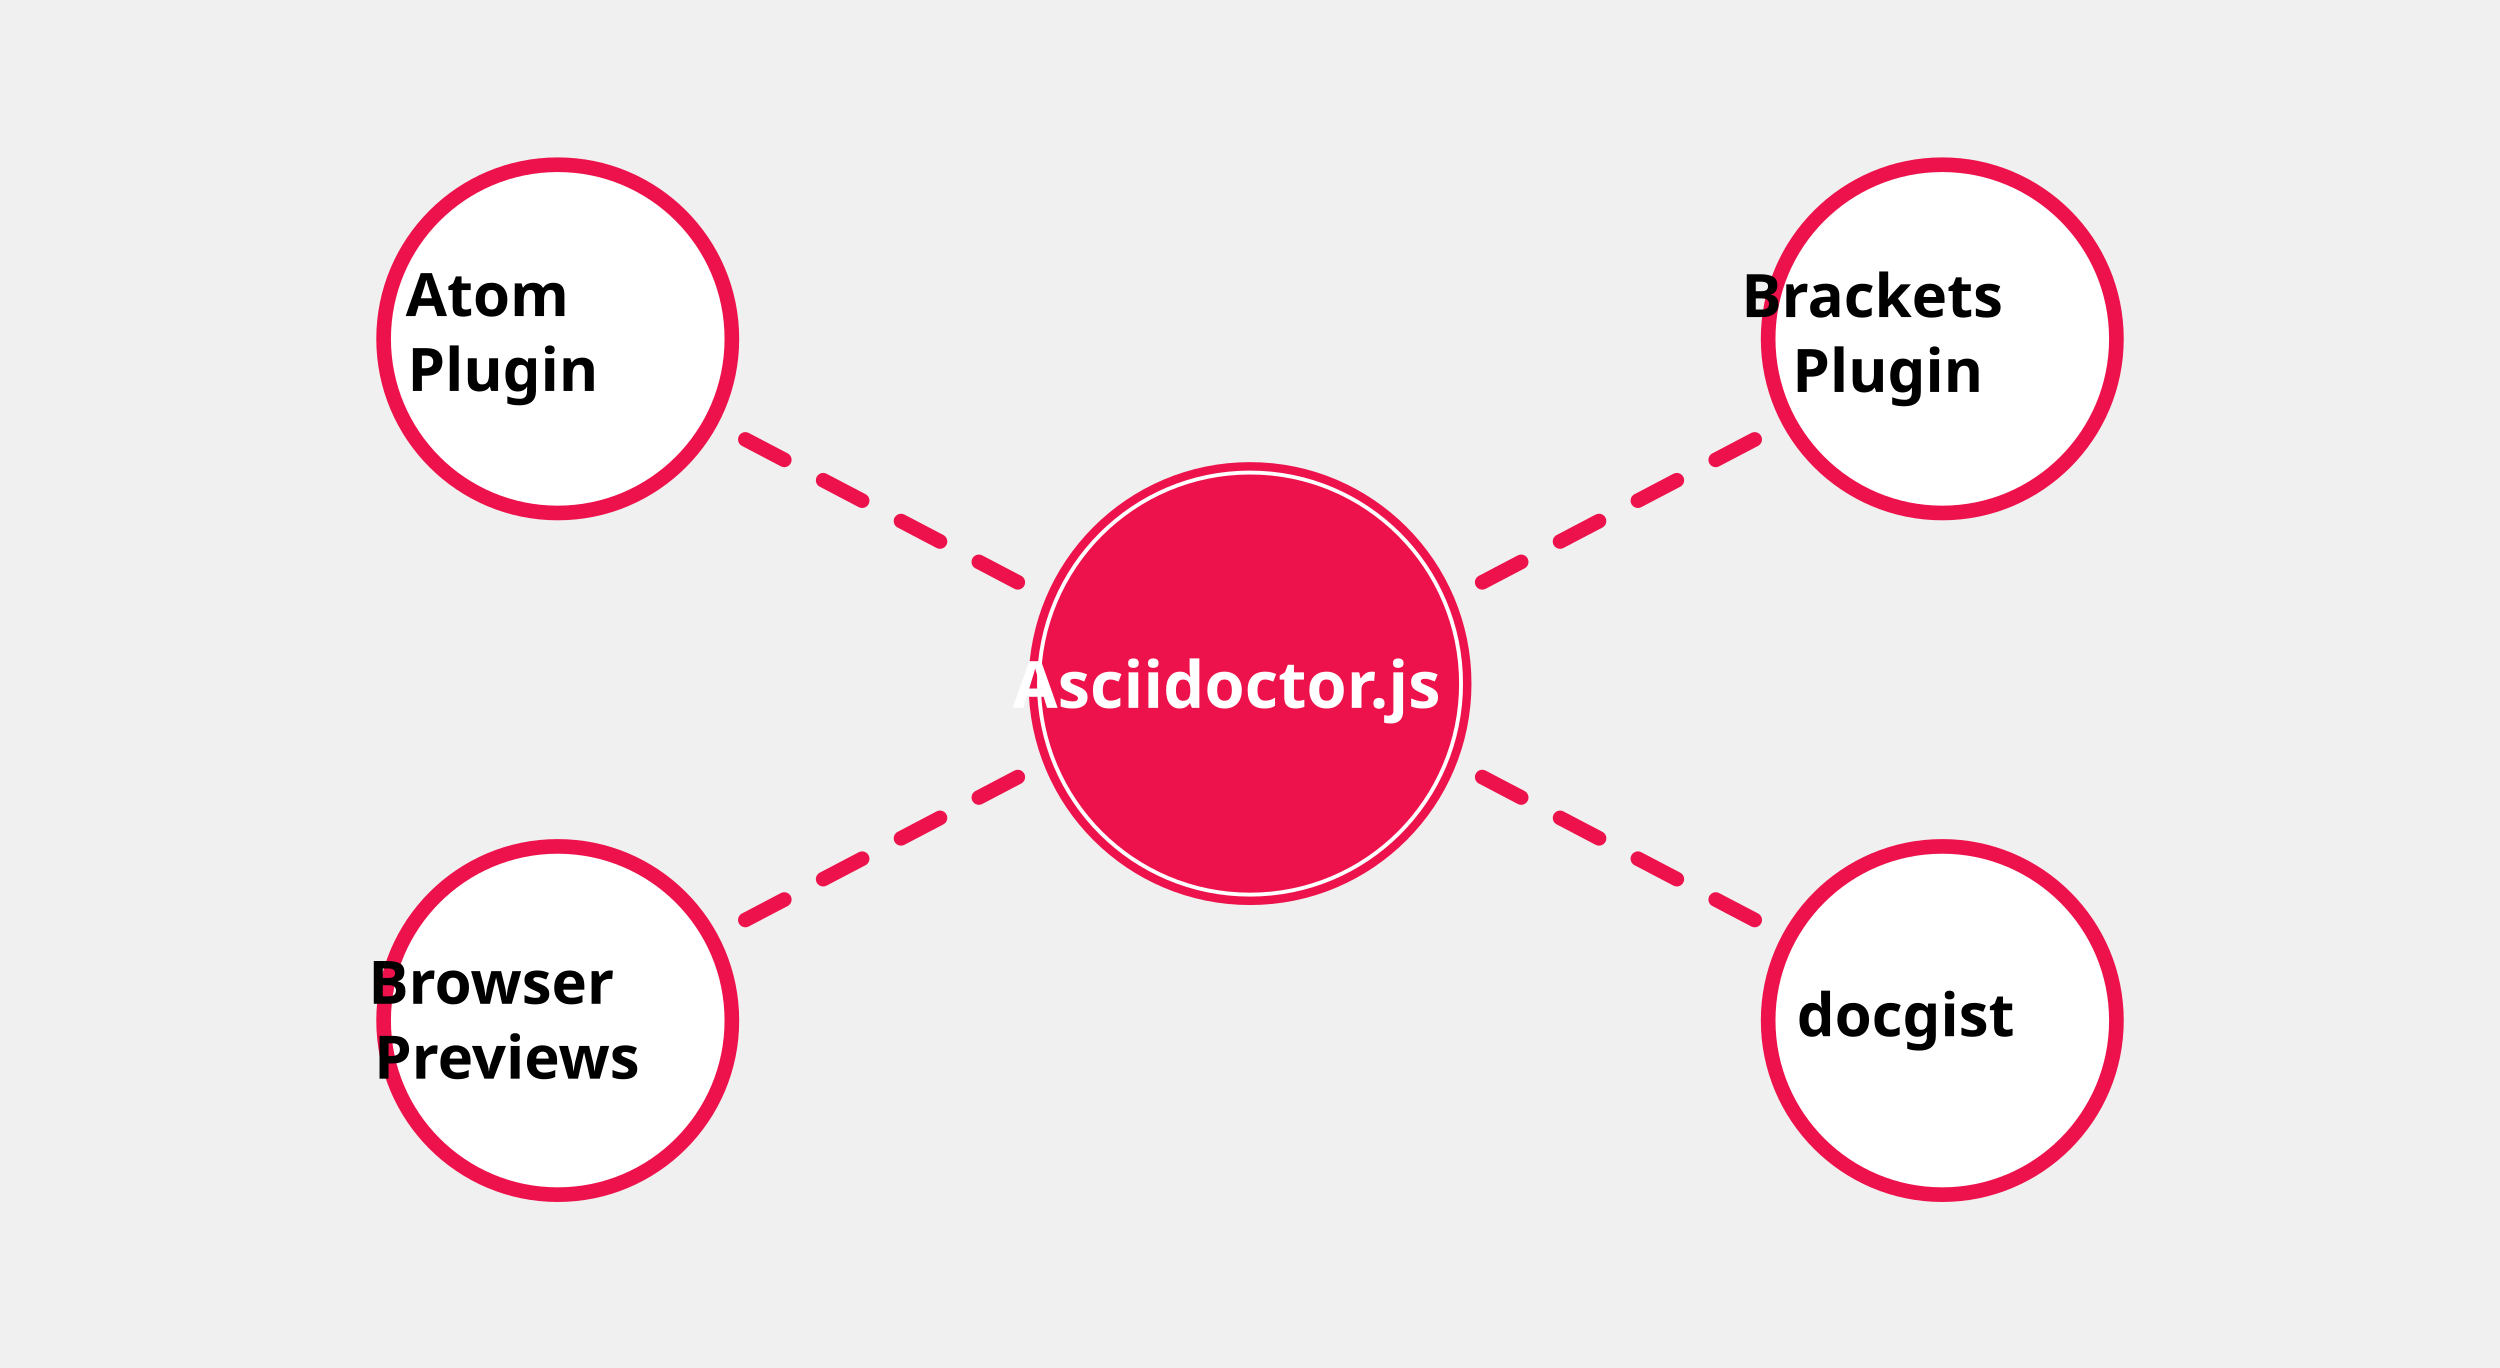
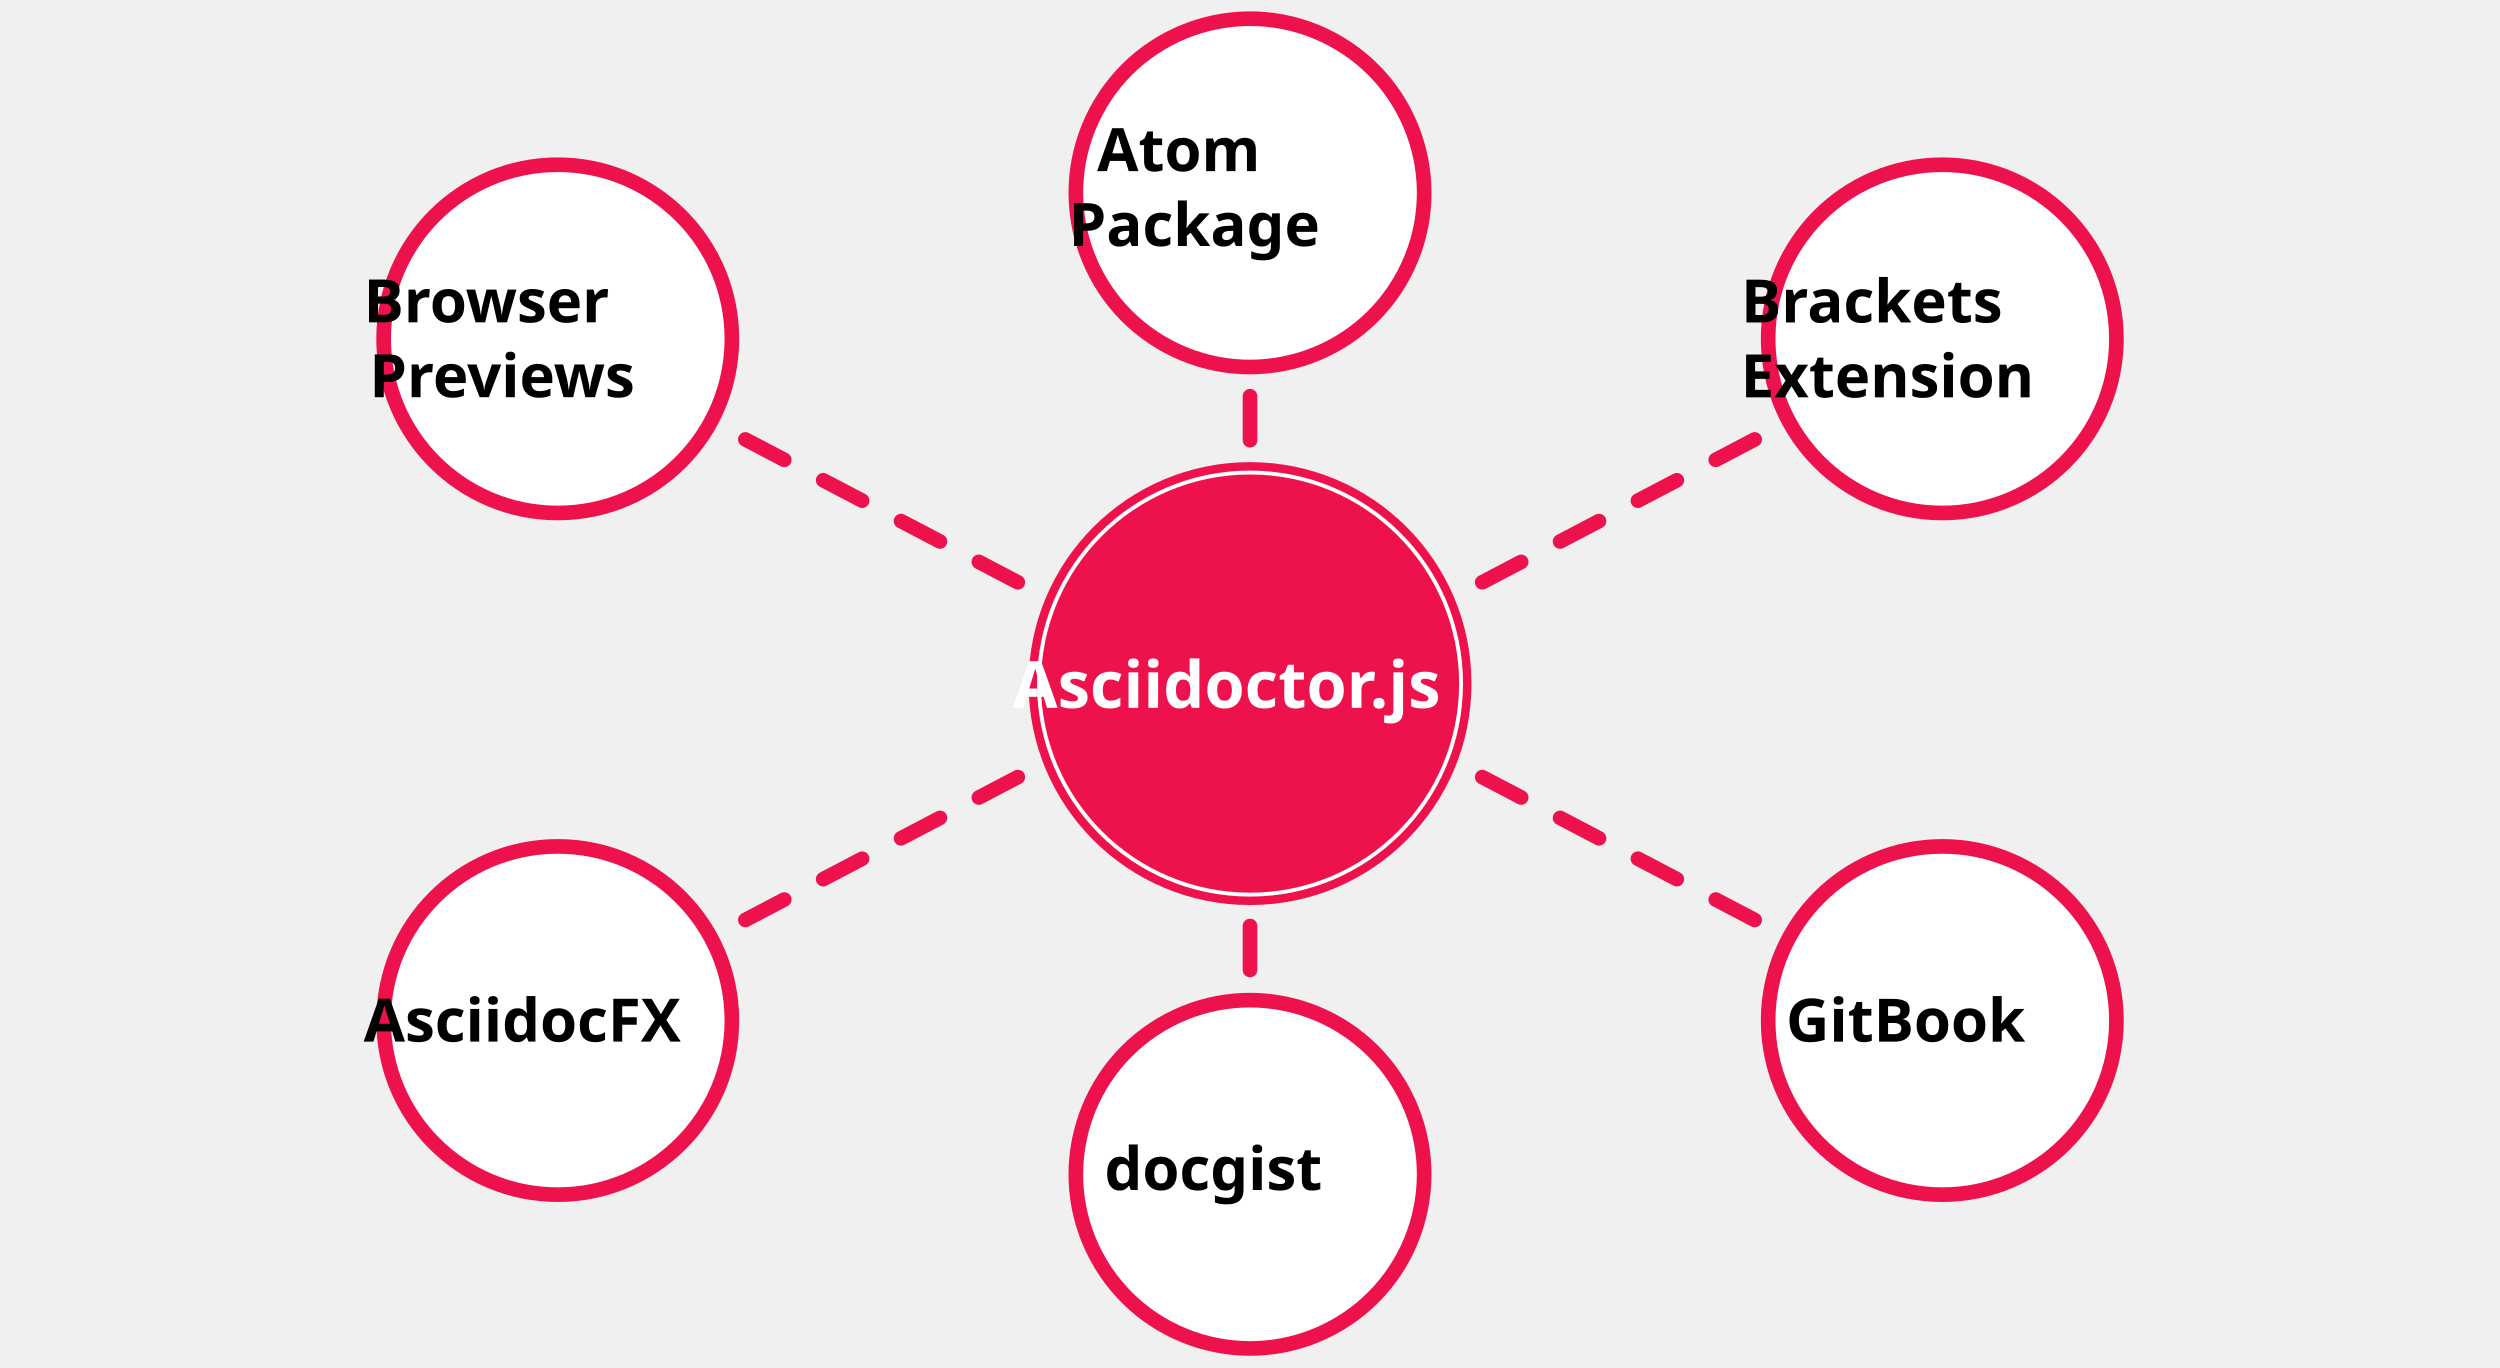
<svg xmlns="http://www.w3.org/2000/svg" width="2560" height="1400" version="1.1" viewBox="0 0 677.333 370.417">
  <g transform="translate(0 73.417)" stroke="#ed124b" stroke-linecap="round" stroke-width="3.969">
    <path d="m155.55 200.16 183.12-96.039" fill="none" stroke-dasharray="11.906, 11.906" stroke-dashoffset="19.05" stroke-linejoin="round" />
    <circle cx="151.11" cy="203.08" r="47.178" fill="#fff" />
    <path d="m521.79 200.16-183.12-96.039" fill="none" stroke-dasharray="11.906, 11.906" stroke-dashoffset="19.05" stroke-linejoin="round" />
    <circle transform="scale(-1,1)" cx="-526.23" cy="203.08" r="47.178" fill="#fff" />
-     <g transform="translate(84.667 -43.392)">
-       <path d="m437.12 64.701-183.12 96.039" fill="none" stroke-dasharray="11.906, 11.906" stroke-dashoffset="19.05" stroke-linejoin="round" />
-       <circle transform="scale(-1)" cx="-441.56" cy="-61.783" r="47.178" fill="#fff" />
-     </g>
+     <path d="m521.79 21.309-183.12 96.039" fill="none" stroke-dasharray="11.906, 11.906" stroke-dashoffset="19.05" stroke-linejoin="round" />
+     <circle transform="scale(-1)" cx="-526.23" cy="-18.391" r="47.178" fill="#fff" />
    <path d="m155.55 21.309 183.12 96.039" fill="none" stroke-dasharray="11.906, 11.906" stroke-dashoffset="19.05" stroke-linejoin="round" />
    <circle transform="scale(1,-1)" cx="151.11" cy="-18.391" r="47.178" fill="#fff" />
+   </g>
+   <g>
+     <g stroke="#ed124b" stroke-linecap="round" stroke-width="3.969">
+       <path d="m338.67 338.99v-168.34" fill="none" stroke-dasharray="11.906, 11.906" stroke-dashoffset="19.05" stroke-linejoin="round" />
+       <circle transform="matrix(-.46947 -.88295 -.88295 .46947 0 0)" cx="-439.91" cy="-149.66" r="47.178" fill="#fff" />
+       <path d="m338.67 31.16v154.81" fill="none" stroke-dasharray="11.906, 11.906" stroke-dashoffset="19.05" stroke-linejoin="round" />
+       <circle transform="rotate(118)" cx="-112.86" cy="-323.56" r="47.178" fill="#fff" />
+     </g>
  </g>
  <g transform="translate(0 84.667)">
    <g stroke-linecap="round">
      <circle cx="338.67" cy="100.54" r="57.178" fill="#ed124b" stroke="#ed124b" stroke-width="5.644" />
      <circle cx="338.67" cy="100.54" r="57.178" fill="none" stroke="#fff" stroke-width="1.058" />
    </g>
  </g>
  <g transform="translate(0 84.667)" letter-spacing="0px" stroke-width=".265" word-spacing="0px">
    <text x="339.207" y="107.123" fill="#ffffff" font-family="'Open Sans'" font-size="10.583px" style="font-variant-caps:normal;font-variant-ligatures:normal;font-variant-numeric:normal;line-height:1.25" xml:space="preserve">
-       <tspan x="339.207" y="107.123" fill="#ffffff" font-family="'Nunito SemiBold'" font-size="17.639px" font-weight="600" stroke-width=".265" text-align="center" text-anchor="middle" writing-mode="lr" style="font-feature-settings:normal;font-variant-caps:normal;font-variant-ligatures:normal;font-variant-numeric:normal">Asciidoctor.js</tspan>
+       <tspan x="339.207" y="107.123" fill="#ffffff" font-family="'Nunito SemiBold'" font-size="17.639px" font-weight="600" stroke-width=".265" text-align="center" text-anchor="middle" style="font-feature-settings:normal;font-variant-caps:normal;font-variant-ligatures:normal;font-variant-numeric:normal">Asciidoctor.js</tspan>
    </text>
    <g fill="#000000">
-       <text x="151.003" y="0.969" font-family="'Nunito SemiBold'" font-size="16.228px" font-weight="600" text-anchor="middle" style="font-variant-caps:normal;font-variant-ligatures:normal;font-variant-numeric:normal;line-height:1.25" xml:space="preserve">
-         <tspan x="151.003" y="0.969" text-align="center" style="font-feature-settings:normal;font-variant-caps:normal;font-variant-ligatures:normal;font-variant-numeric:normal">Atom</tspan>
-         <tspan x="151.003" y="21.254" text-align="center" style="font-feature-settings:normal;font-variant-caps:normal;font-variant-ligatures:normal;font-variant-numeric:normal">Plugin</tspan>
+       <text x="150.785" y="2.662" font-family="'Nunito SemiBold'" font-size="16.228px" font-weight="600" text-anchor="middle" style="font-variant-caps:normal;font-variant-ligatures:normal;font-variant-numeric:normal;line-height:1.25" xml:space="preserve">
+         <tspan x="150.785" y="2.662" text-align="center" style="font-feature-settings:normal;font-variant-caps:normal;font-variant-ligatures:normal;font-variant-numeric:normal">Browser</tspan>
+         <tspan x="150.785" y="22.947" text-align="center" style="font-feature-settings:normal;font-variant-caps:normal;font-variant-ligatures:normal;font-variant-numeric:normal">Previews</tspan>
      </text>
-       <text x="526.202" y="1.229" font-family="'Nunito SemiBold'" font-size="16.228px" font-weight="600" text-anchor="middle" style="font-variant-caps:normal;font-variant-ligatures:normal;font-variant-numeric:normal;line-height:1.25" xml:space="preserve">
-         <tspan x="526.202" y="1.229" text-align="center" style="font-feature-settings:normal;font-variant-caps:normal;font-variant-ligatures:normal;font-variant-numeric:normal">Brackets</tspan>
-         <tspan x="526.202" y="21.514" text-align="center" style="font-feature-settings:normal;font-variant-caps:normal;font-variant-ligatures:normal;font-variant-numeric:normal">Plugin</tspan>
+       <text x="526.115" y="2.703" font-family="'Nunito SemiBold'" font-size="16.228px" font-weight="600" text-anchor="middle" style="font-variant-caps:normal;font-variant-ligatures:normal;font-variant-numeric:normal;line-height:1.25" xml:space="preserve">
+         <tspan x="526.115" y="2.703" text-align="center" style="font-feature-settings:normal;font-variant-caps:normal;font-variant-ligatures:normal;font-variant-numeric:normal">Brackets</tspan>
+         <tspan x="526.115" y="22.987" text-align="center" style="font-feature-settings:normal;font-variant-caps:normal;font-variant-ligatures:normal;font-variant-numeric:normal">Extension</tspan>
      </text>
-       <text x="525.915" y="196.078" font-family="'Open Sans'" font-size="10.583px" style="font-variant-caps:normal;font-variant-ligatures:normal;font-variant-numeric:normal;line-height:1.25" xml:space="preserve">
-         <tspan x="525.915" y="196.078" font-family="'Nunito SemiBold'" font-size="16.228px" font-weight="600" stroke-width=".265" text-align="center" text-anchor="middle" style="font-feature-settings:normal;font-variant-caps:normal;font-variant-ligatures:normal;font-variant-numeric:normal">docgist</tspan>
+       <text x="525.915" y="197.546" font-family="'Open Sans'" font-size="10.583px" style="font-variant-caps:normal;font-variant-ligatures:normal;font-variant-numeric:normal;line-height:1.25" xml:space="preserve">
+         <tspan x="525.915" y="197.546" font-family="'Nunito SemiBold'" font-size="16.228px" font-weight="600" stroke-width=".265" text-align="center" text-anchor="middle" style="font-feature-settings:normal;font-variant-caps:normal;font-variant-ligatures:normal;font-variant-numeric:normal">GitBook</tspan>
      </text>
-       <text x="152.078" y="187.295" font-family="'Nunito SemiBold'" font-size="16.228px" font-weight="600" text-anchor="middle" style="font-variant-caps:normal;font-variant-ligatures:normal;font-variant-numeric:normal;line-height:1.25" xml:space="preserve">
-         <tspan x="152.078" y="187.295" text-align="center" style="font-feature-settings:normal;font-variant-caps:normal;font-variant-ligatures:normal;font-variant-numeric:normal">Browser</tspan>
-         <tspan x="152.078" y="207.58" text-align="center" style="font-feature-settings:normal;font-variant-caps:normal;font-variant-ligatures:normal;font-variant-numeric:normal">Previews</tspan>
+       <text x="151.109" y="197.538" font-family="'Open Sans'" font-size="10.583px" style="font-variant-caps:normal;font-variant-ligatures:normal;font-variant-numeric:normal;line-height:1.25" xml:space="preserve">
+         <tspan x="151.109" y="197.538" font-family="'Nunito SemiBold'" font-size="16.228px" font-weight="600" stroke-width=".265" text-align="center" text-anchor="middle" style="font-feature-settings:normal;font-variant-caps:normal;font-variant-ligatures:normal;font-variant-numeric:normal">AsciidocFX</tspan>
+       </text>
+       <text x="338.336" y="-38.302" font-family="'Nunito SemiBold'" font-size="16.228px" font-weight="600" text-anchor="middle" style="font-variant-caps:normal;font-variant-ligatures:normal;font-variant-numeric:normal;line-height:1.25" xml:space="preserve">
+         <tspan x="338.336" y="-38.302" text-align="center" style="font-feature-settings:normal;font-variant-caps:normal;font-variant-ligatures:normal;font-variant-numeric:normal">Atom</tspan>
+         <tspan x="338.336" y="-18.017" text-align="center" style="font-feature-settings:normal;font-variant-caps:normal;font-variant-ligatures:normal;font-variant-numeric:normal">Package</tspan>
+       </text>
+       <text x="338.354" y="237.746" font-family="'Open Sans'" font-size="10.583px" style="font-variant-caps:normal;font-variant-ligatures:normal;font-variant-numeric:normal;line-height:1.25" xml:space="preserve">
+         <tspan x="338.354" y="237.746" font-family="'Nunito SemiBold'" font-size="16.228px" font-weight="600" stroke-width=".265" text-align="center" text-anchor="middle" style="font-feature-settings:normal;font-variant-caps:normal;font-variant-ligatures:normal;font-variant-numeric:normal">docgist</tspan>
      </text>
    </g>
  </g>
</svg>
